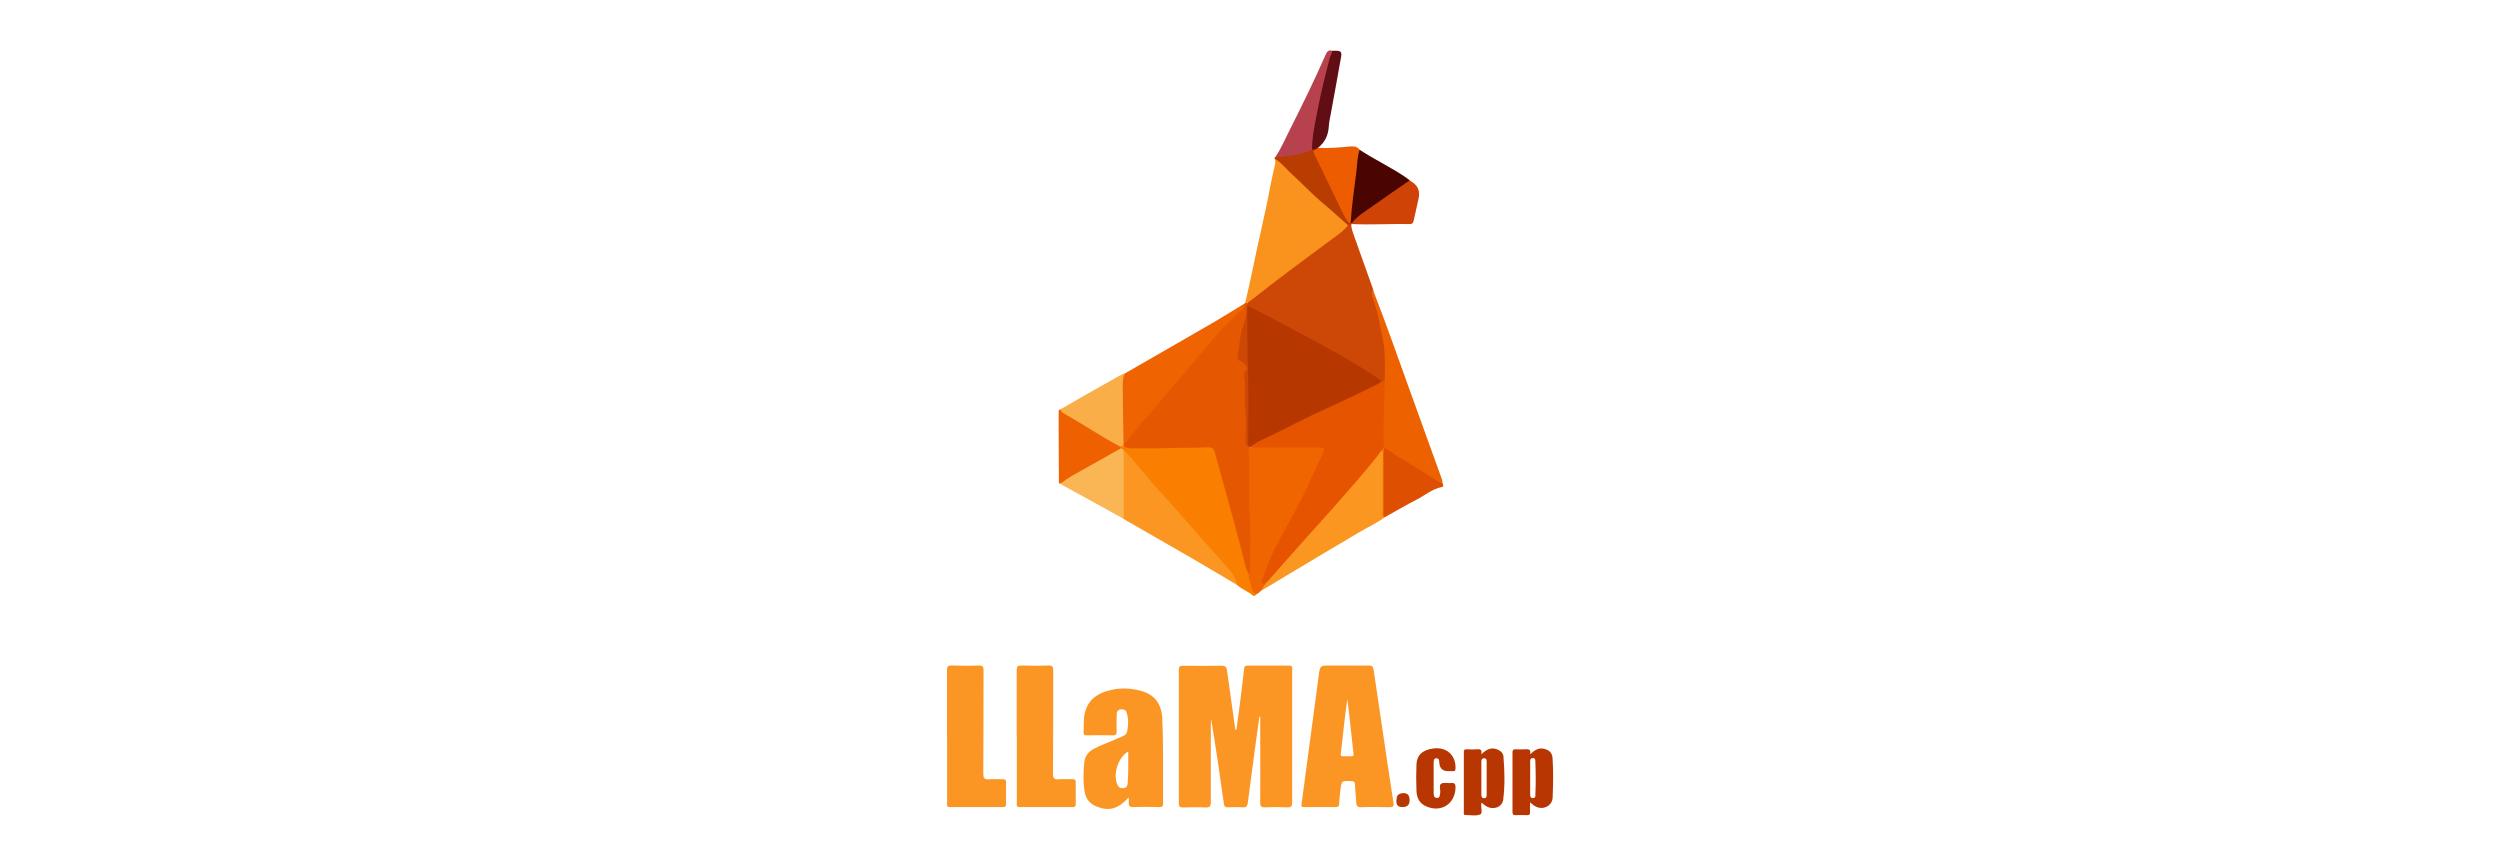
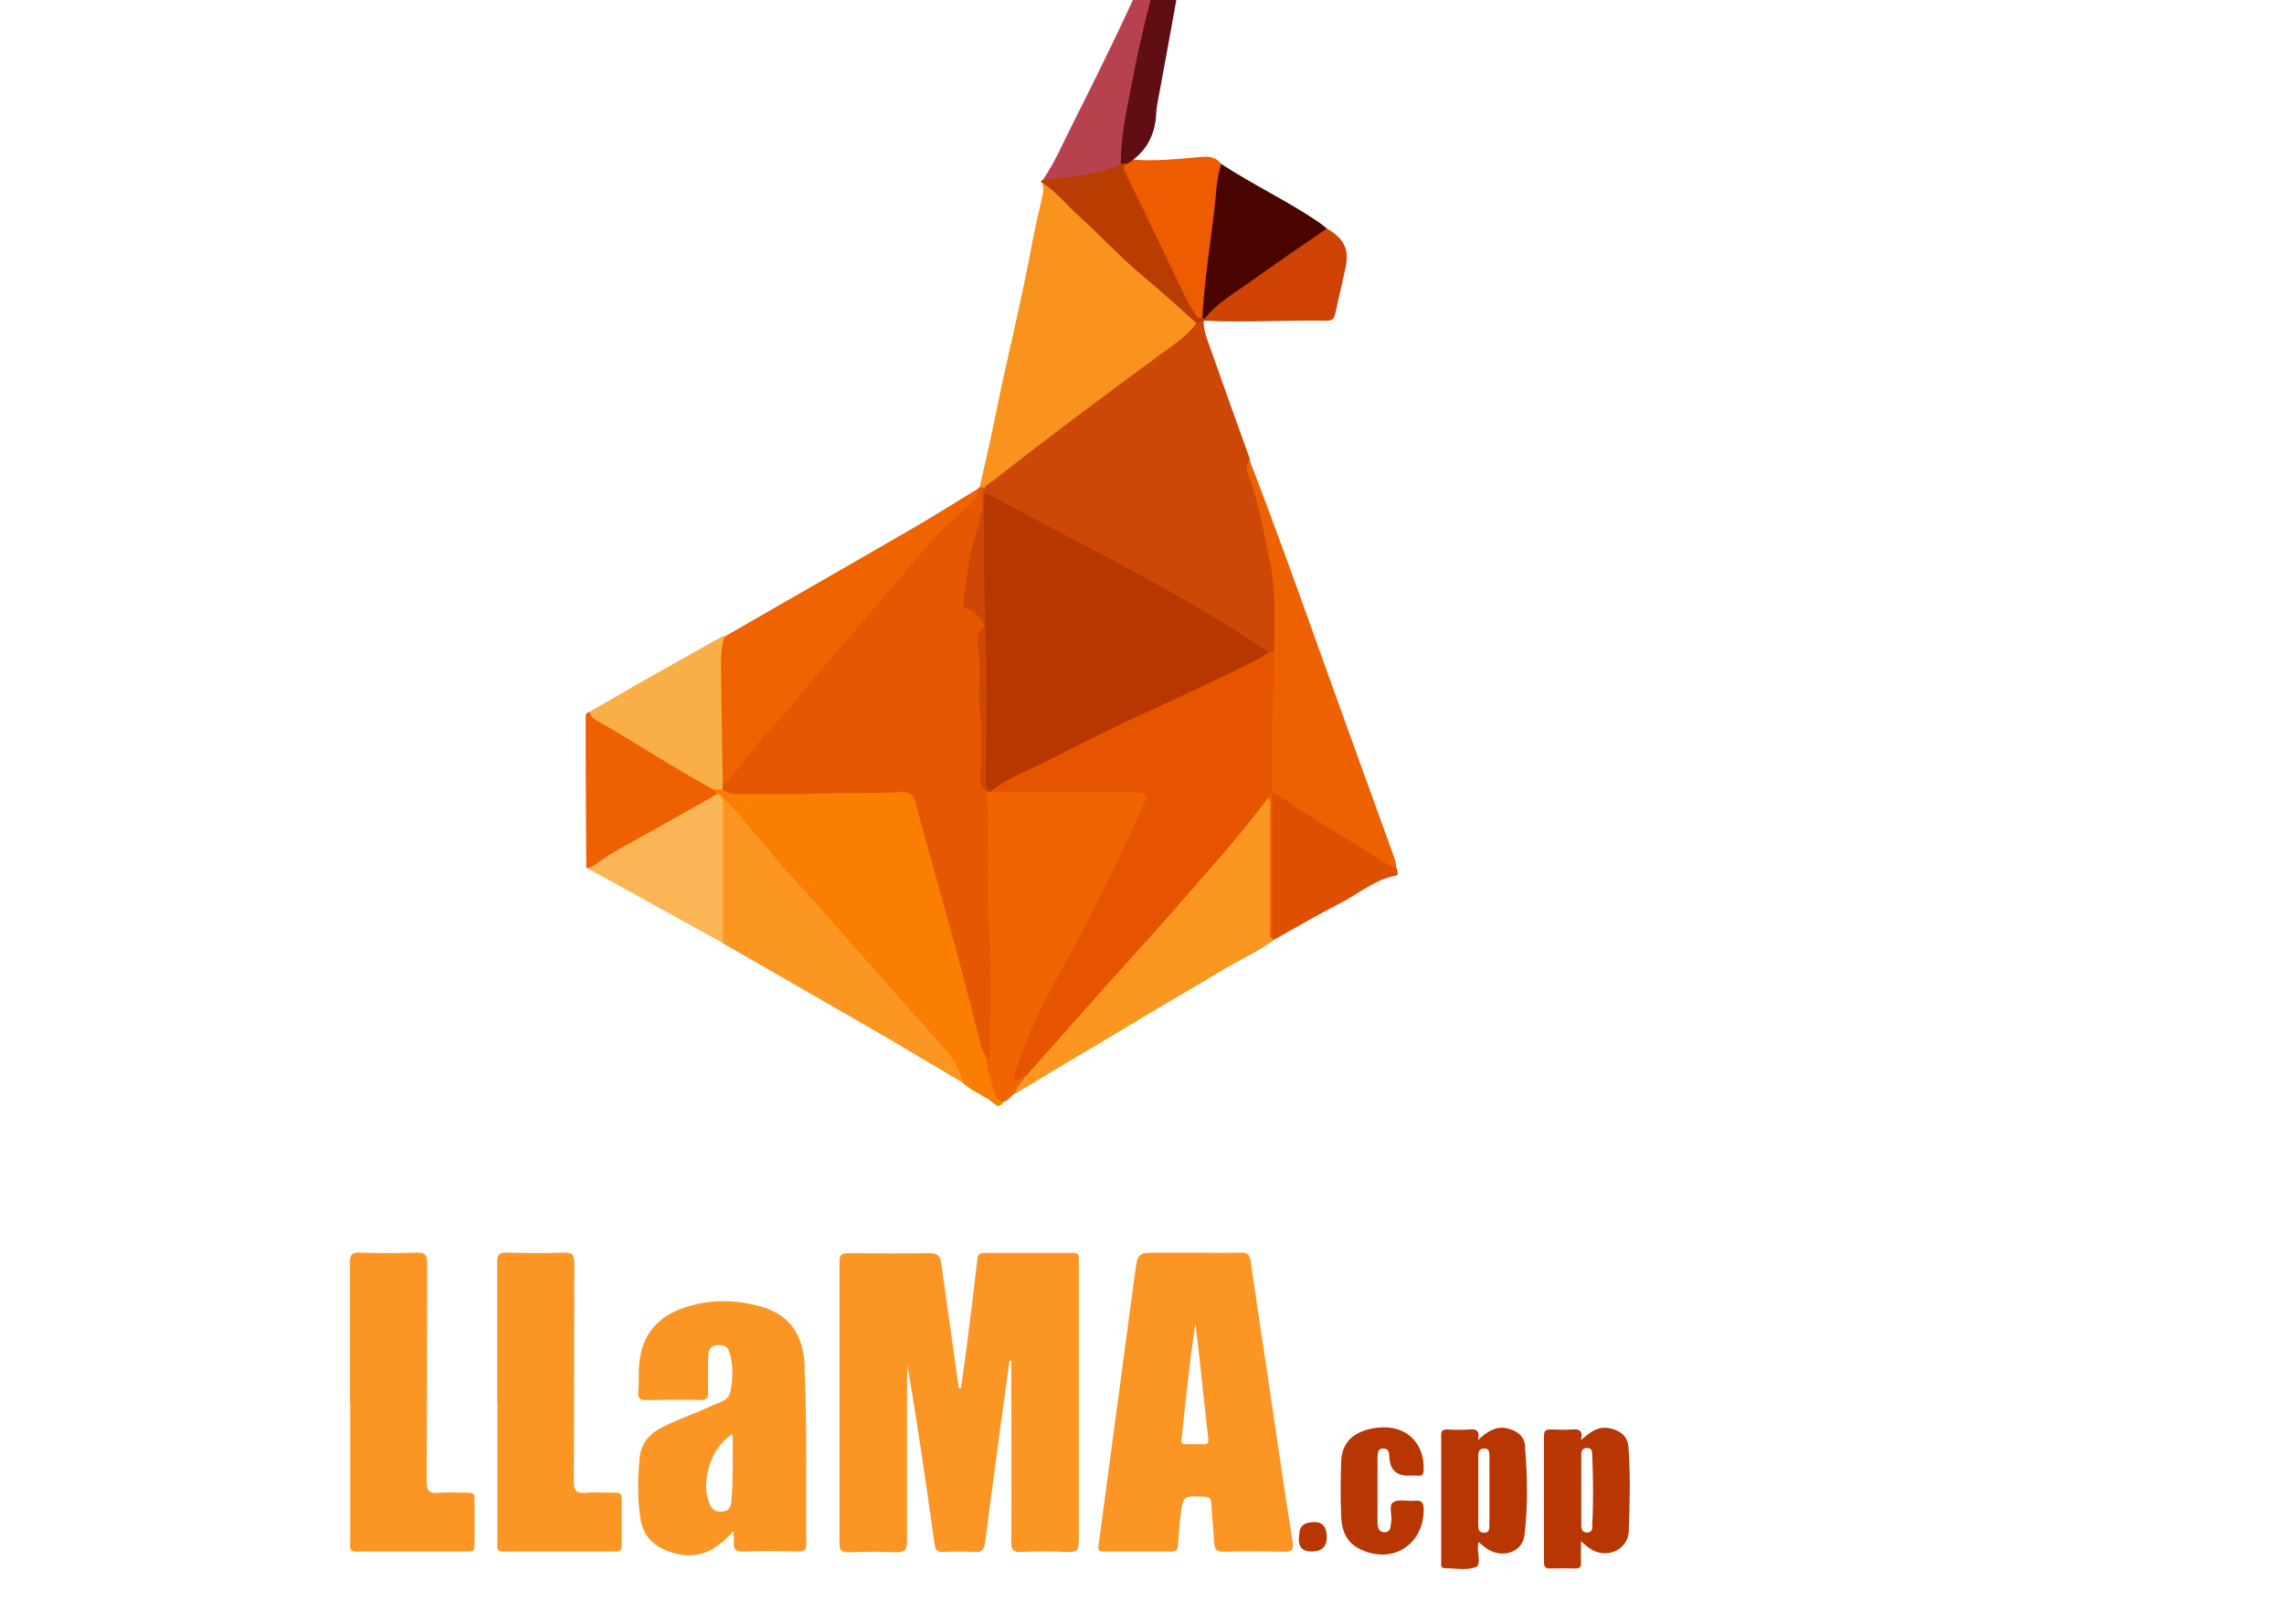
- <svg xmlns="http://www.w3.org/2000/svg" id="Layer_1" data-name="Layer 1" viewBox="0 0 208 72">
+ <svg xmlns="http://www.w3.org/2000/svg" id="Layer_1" data-name="Layer 1" viewBox="65 6 90 64">
  <defs>
    <style>
      .cls-1 {
        fill: #fa921e;
      }

      .cls-1, .cls-2, .cls-3, .cls-4, .cls-5, .cls-6, .cls-7, .cls-8, .cls-9, .cls-10, .cls-11, .cls-12, .cls-13, .cls-14, .cls-15, .cls-16, .cls-17, .cls-18, .cls-19, .cls-20, .cls-21, .cls-22, .cls-23 {
        stroke-width: 0px;
      }

      .cls-2 {
        fill: #fb9624;
      }

      .cls-3 {
        fill: #faae47;
      }

      .cls-4 {
        fill: #b93c00;
      }

      .cls-5 {
        fill: #cf4306;
      }

      .cls-6 {
        fill: #fb9620;
      }

      .cls-7 {
        fill: #e65400;
      }

      .cls-8 {
        fill: #ef6300;
      }

      .cls-9 {
        fill: #b8414e;
      }

      .cls-10 {
        fill: #cd4707;
      }

      .cls-11 {
        fill: #ef6001;
      }

      .cls-12 {
        fill: #4a0500;
      }

      .cls-13 {
        fill: #b73700;
      }

      .cls-14 {
        fill: #e55701;
      }

      .cls-15 {
        fill: #b73602;
      }

      .cls-16 {
        fill: #fa7f00;
      }

      .cls-17 {
        fill: #ed5c00;
      }

      .cls-18 {
        fill: #f16500;
      }

      .cls-19 {
        fill: #de4f02;
      }

      .cls-20 {
        fill: #ee6100;
      }

      .cls-21 {
        fill: #fab654;
      }

      .cls-22 {
        fill: #600e14;
      }

      .cls-23 {
        fill: #fb9623;
      }
    </style>
  </defs>
  <g id="_62CfAi" data-name="62CfAi">
    <g>
      <path class="cls-2" d="M102.87,60.7c.07-.54.15-1.07.22-1.61.15-1.15.29-2.3.42-3.45.02-.19.09-.26.28-.26,1.16,0,2.32,0,3.48,0,.18,0,.26.06.24.24,0,.07,0,.14,0,.21,0,3.63,0,7.27,0,10.9,0,.34-.07.46-.43.44-.61-.03-1.22-.03-1.82,0-.33.01-.42-.08-.41-.41.01-2.17,0-4.34,0-6.51v-.62s-.05,0-.07,0c-.12.87-.24,1.74-.36,2.61-.2,1.52-.41,3.03-.6,4.55-.04.27-.12.41-.44.38-.4-.03-.8-.02-1.2,0-.21,0-.31-.04-.35-.28-.33-2.36-.67-4.72-1.07-7.08,0,.17-.02.34-.02.52,0,2.14,0,4.28,0,6.42,0,.35-.1.44-.44.43-.62-.03-1.24-.02-1.86,0-.26,0-.36-.05-.36-.34,0-3.7,0-7.41,0-11.11,0-.29.1-.34.36-.34,1.06.01,2.13.02,3.19,0,.33,0,.42.12.46.41.23,1.64.46,3.27.69,4.91.02,0,.04,0,.06.01Z" />
      <path class="cls-14" d="M103.52,25.28s.06-.05.08-.08c.07-.05.13-.05.19.02.08.63-.05,1.24-.24,1.83-.26.81-.35,1.64-.45,2.47-.03.2.03.34.21.45.14.09.26.2.37.33.15.17.21.35.08.57-.11.19-.14.39-.1.6.09.49.07.99.06,1.48-.02,1.02.15,2.03.07,3.05-.04.45-.02.87.21,1.27.05.2.07.41.07.61-.05,3.08.13,6.16.08,9.25,0,.23.09.51-.21.65-.27-.09-.3-.34-.36-.56-.61-2.11-1.11-4.25-1.71-6.36-.3-1.05-.59-2.1-.89-3.15-.08-.27-.22-.39-.5-.38-1.08.04-2.15,0-3.23.05-1.07.04-2.15.04-3.22.02-.2,0-.42-.04-.57-.21-.05-.08-.05-.17-.03-.26,1.26-1.67,2.69-3.2,4.04-4.8,1.01-1.2,2.05-2.38,3.05-3.59.74-.89,1.53-1.74,2.39-2.51.25-.22.46-.47.61-.77Z" />
      <path class="cls-10" d="M103.93,37.22c-.36-.18-.31-.57-.29-.83.05-.8.06-1.58-.03-2.38-.06-.53,0-1.07-.01-1.61,0-.29.01-.57-.06-.86-.05-.18-.02-.38.02-.57.03-.15.29-.24.18-.42-.14-.22-.31-.45-.56-.52-.19-.06-.25-.15-.22-.32.15-.89.19-1.79.49-2.66.16-.46.29-.95.26-1.45-.01-.14,0-.28.09-.4.01-.14.13-.21.22-.28,1.88-1.47,3.77-2.92,5.7-4.31.84-.6,1.66-1.22,2.43-1.92.09-.05.18-.11.28-.03-.01.36.13.68.24,1,.52,1.48,1.05,2.95,1.58,4.43,0,.25.04.48.12.72.65,2.1,1.11,4.24.98,6.46,0,.12,0,.25-.06.37-.06.12-.16.18-.3.16-.93-.52-1.8-1.13-2.71-1.67-1.42-.85-2.9-1.59-4.35-2.4-1.18-.66-2.42-1.2-3.58-1.9-.39-.24-.44-.21-.44.23,0,1.19-.06,2.38.01,3.56.13,2.28.03,4.55.07,6.83,0,.22-.02.44.13.63.02.04.03.08.02.13-.06.05-.12.06-.18,0Z" />
      <path class="cls-2" d="M115.93,66.74c-.34-2.15-.65-4.31-.97-6.46-.23-1.53-.46-3.05-.68-4.58-.04-.25-.14-.34-.4-.33-.62.02-1.24,0-1.86,0h-1.37c-.81,0-.82,0-.93.82-.48,3.57-.95,7.13-1.43,10.7-.03.21,0,.26.21.26.88,0,1.77,0,2.65,0,.2,0,.26-.07.27-.26.02-.39.05-.77.1-1.15.1-.8.11-.79.94-.75.19,0,.26.06.27.26.02.51.09,1.02.11,1.53.01.29.11.39.42.38.77-.03,1.55-.02,2.32,0,.34,0,.41-.07.35-.42ZM112.46,62.92c-.25,0-.5,0-.74,0-.24,0-.16-.19-.15-.31.09-.85.18-1.69.28-2.54.07-.63.16-1.27.25-1.9.2,1.51.33,3.02.51,4.52.01.12.02.23-.14.23Z" />
      <path class="cls-2" d="M96.71,59.85c-.06-1.29-.63-2.05-1.75-2.36-.82-.23-1.67-.28-2.5-.09-1.24.28-2.17.92-2.28,2.45-.02.34,0,.69-.03,1.03-.01.23.06.31.3.3.72-.01,1.44-.02,2.15,0,.25,0,.3-.08.3-.31-.01-.48,0-.97.01-1.45,0-.2.09-.38.34-.4.21-.02.41.02.48.24.17.52.16,1.07.05,1.6-.08.37-.48.42-.77.56-.66.32-1.36.53-2,.88-.46.25-.74.6-.8,1.13-.08.8-.1,1.59.02,2.39.1.67.47,1.09,1.1,1.32.99.36,1.73.14,2.57-.79,0,.14.03.26.02.38-.04.31.05.44.4.42.72-.03,1.44-.02,2.15,0,.24,0,.31-.08.3-.31-.02-2.33.04-4.67-.07-7ZM93.82,65.17c-.02.22-.09.38-.33.4-.2.02-.38,0-.49-.22-.44-.84-.01-2.32.87-2.83-.01.92.03,1.78-.05,2.65Z" />
      <path class="cls-16" d="M93.48,37.13c.2.14.43.17.66.17,1.01,0,2.03.02,3.03-.02,1.1-.05,2.2,0,3.3-.06.37-.02.52.09.62.46.49,1.86,1.03,3.71,1.53,5.56.37,1.35.71,2.71,1.06,4.06.04.16.2.27.16.46.2.16.22.4.26.63.07.38.19.74.44,1.05-.09.12-.2.21-.34.08-.38-.34-.9-.49-1.27-.85-.84-1.67-2.27-2.86-3.44-4.26-1.33-1.58-2.75-3.09-4.1-4.65-.64-.74-1.24-1.51-1.93-2.21-.08-.09-.18-.15-.27-.23-.05-.07-.1-.14-.01-.22.11-.05.21-.04.3.03Z" />
      <path class="cls-1" d="M112.15,18.73c-.37.52-.91.86-1.41,1.23-2.21,1.62-4.41,3.26-6.57,4.96-.13.1-.27.19-.4.29-.06,0-.11,0-.17,0,.2-.89.41-1.77.59-2.66.47-2.36,1.07-4.7,1.5-7.07.11-.58.25-1.16.38-1.73.04-.18.06-.35,0-.53.19-.1.27.07.37.16,1.04.96,2.03,1.98,3.07,2.93.78.72,1.62,1.36,2.4,2.08.11.1.27.16.23.35Z" />
      <path class="cls-18" d="M104.55,49.43c-.45-.11-.38-.55-.51-.85-.11-.26-.13-.55-.19-.83.21-.03.16-.19.16-.32,0-1.42.07-2.85-.02-4.27-.11-1.74-.03-3.48-.06-5.21,0-.24-.13-.48,0-.73.05,0,.11,0,.16,0,.15-.13.34-.11.51-.11,1.67,0,3.34,0,5.01,0,.63,0,.74.18.48.76-.88,1.98-1.83,3.93-2.88,5.83-.76,1.36-1.51,2.73-2,4.23-.05.17-.24.41.15.45.15.16-.01.26-.08.37-.07.13-.19.23-.29.34-.16.11-.26.3-.47.34Z" />
      <path class="cls-2" d="M78.79,61.27c0-1.84,0-3.67,0-5.51,0-.31.08-.4.39-.39.75.02,1.49.03,2.24,0,.33-.01.41.09.41.41-.01,2.86,0,5.72-.02,8.58,0,.37.08.51.47.48.38-.04.77,0,1.16-.01.2,0,.27.06.26.26,0,.61,0,1.22,0,1.82,0,.18-.06.24-.24.24-1.48,0-2.96,0-4.43,0-.31,0-.23-.21-.23-.37,0-1.84,0-3.67,0-5.51Z" />
      <path class="cls-2" d="M84.59,61.27c0-1.84,0-3.67,0-5.51,0-.31.08-.4.39-.39.75.02,1.49.03,2.24,0,.33-.01.41.09.41.41-.01,2.86,0,5.72-.02,8.58,0,.37.08.51.47.48.38-.04.77,0,1.16-.01.2,0,.27.06.26.26,0,.61,0,1.22,0,1.82,0,.18-.06.24-.24.24-1.48,0-2.96,0-4.43,0-.31,0-.23-.21-.23-.37,0-1.84,0-3.67,0-5.51Z" />
      <path class="cls-23" d="M93.49,37.47c.52.41.88.98,1.32,1.46.45.48.83,1.02,1.28,1.51,1.39,1.5,2.73,3.05,4.08,4.59.69.78,1.4,1.55,2.08,2.34.33.38.58.8.68,1.3-1.21-.71-2.41-1.44-3.62-2.14-1.94-1.12-3.88-2.23-5.82-3.35-.11-.13-.14-.3-.14-.46,0-1.61,0-3.21,0-4.82,0-.15,0-.3.13-.42Z" />
      <path class="cls-8" d="M103.52,25.28c.03.21-.05.37-.21.51-.41.39-.83.77-1.23,1.16-.63.63-1.18,1.33-1.77,2.01-.62.72-1.23,1.44-1.84,2.16-.7.82-1.43,1.63-2.1,2.48-.45.57-.97,1.08-1.45,1.63-.41.48-.76,1.01-1.17,1.48-.08.09-.13.17-.26.18-.13-.11-.14-.27-.13-.42.05-1.41-.12-2.81-.08-4.22,0-.4-.04-.84.29-1.17,2.48-1.43,4.97-2.85,7.45-4.29.84-.49,1.67-1.01,2.5-1.52Z" />
      <path class="cls-6" d="M105.01,49.08c.04-.28.28-.44.41-.67.06-.38.38-.59.61-.85,1.78-2.05,3.67-4,5.42-6.08,1.08-1.27,2.21-2.5,3.23-3.82.1-.13.2-.35.42-.13.09.2.06.41.06.61.01,1.58-.02,3.17.02,4.75,0,.05.02.1.03.15-.64.47-1.36.79-2.03,1.19-1.39.84-2.8,1.64-4.19,2.49-1.04.63-2.09,1.23-3.12,1.87-.28.17-.57.34-.85.5Z" />
      <path class="cls-20" d="M115.21,31.67c0-1.19.08-2.4-.18-3.57-.24-1.1-.41-2.23-.82-3.3-.1-.25-.12-.48.01-.71,1.1,2.84,2.11,5.7,3.14,8.57.84,2.34,1.69,4.68,2.54,7.03.06.17.13.34.11.52-.25.13-.42-.06-.6-.17-.7-.41-1.37-.89-2.07-1.29-.67-.38-1.32-.8-1.96-1.24-.11-.08-.24-.14-.31-.27-.07-.13-.08-.26-.08-.4-.04-1.6.04-3.19.08-4.79,0-.14.05-.27.12-.39Z" />
      <path class="cls-3" d="M93.56,31.08c-.13.35-.15.73-.15,1.09.01,1.57.05,3.14.07,4.71,0,.08,0,.16-.01.24-.11,0-.22,0-.32.01-.29.06-.5-.13-.71-.26-1.29-.81-2.61-1.56-3.91-2.36-.16-.1-.39-.19-.27-.47.69-.4,1.37-.8,2.06-1.19,1.03-.58,2.06-1.16,3.09-1.74.05-.03.1-.03.15-.05Z" />
      <path class="cls-21" d="M93.49,37.47c0,1.9,0,3.8,0,5.7-1.02-.56-2.04-1.12-3.06-1.69-.78-.43-1.55-.86-2.33-1.28.5-.39,1.02-.74,1.58-1.03,1.07-.56,2.11-1.18,3.17-1.75.12-.06.23-.17.38-.11.12,0,.2.05.25.16Z" />
      <path class="cls-11" d="M93.24,37.31c-1.09.61-2.17,1.23-3.26,1.83-.54.3-1.08.59-1.57.97-.09.07-.19.1-.31.1,0-1.46-.02-2.91-.02-4.37,0-.49,0-.99,0-1.48,0-.13-.03-.29.18-.3,0,.16.09.25.22.32,1.58.89,3.08,1.91,4.68,2.76.03.05.06.11.08.16Z" />
      <path class="cls-15" d="M129.17,63.05c-.03-.44-.31-.66-.71-.75-.45-.11-.79.12-1.16.46.09-.41-.1-.44-.37-.42-.27.02-.55.01-.83,0-.2,0-.26.06-.26.26,0,1.66,0,3.32,0,4.97,0,.17.04.25.23.25.33-.01.66-.01,1,0,.19,0,.24-.07.23-.24-.01-.26,0-.51,0-.83.15.12.23.21.33.27.67.47,1.52.06,1.55-.66.04-1.11.07-2.21-.01-3.31ZM127.75,66.15c0,.12-.03.25-.21.25-.19,0-.23-.12-.23-.28,0-.47,0-.94,0-1.41s0-.91,0-1.37c0-.16.05-.27.23-.27.18,0,.2.13.2.25.04.94.05,1.88,0,2.81Z" />
      <path class="cls-15" d="M125.1,63c-.03-.36-.26-.56-.59-.67-.5-.17-.88.06-1.27.43.08-.36-.06-.45-.33-.42-.29.02-.58.02-.87,0-.21,0-.26.07-.25.27,0,1.64,0,3.29,0,4.93,0,.11-.05.27.15.27.41,0,.87.1,1.22-.05.22-.09.04-.58.08-.89,0-.01,0-.03.02-.09.14.11.25.21.38.29.6.36,1.35.09,1.43-.55.14-1.17.12-2.34.02-3.51ZM123.69,66.12c0,.13,0,.29-.21.29-.22,0-.23-.16-.23-.32,0-.46,0-.91,0-1.37v-1.32c0-.16.02-.31.24-.31.21,0,.2.17.2.3,0,.91,0,1.82,0,2.73Z" />
      <path class="cls-19" d="M115.21,37.3c.41.14.71.46,1.08.68,1.1.64,2.17,1.34,3.25,2.01.15.09.3.19.49.21,0,.11.15.28-.07.32-.79.16-1.39.68-2.08,1.04-.9.46-1.78.98-2.66,1.47-.03,0-.05-.02-.08-.02-.07-.14-.04-.3-.04-.45,0-1.74,0-3.47,0-5.21.02-.06.06-.08.13-.06Z" />
      <path class="cls-12" d="M113.12,12.46c1.25.82,2.61,1.46,3.85,2.3.11.08.21.17.32.25,0,.15-.12.21-.22.27-1.25.8-2.43,1.7-3.66,2.54-.23.16-.44.33-.63.53-.1.11-.2.23-.38.22-.06-.04-.09-.1-.11-.17-.09-.72.11-1.42.18-2.13.11-1.04.25-2.08.38-3.11.03-.25,0-.53.26-.7Z" />
      <path class="cls-17" d="M113.12,12.46c-.2.62-.2,1.27-.28,1.91-.17,1.37-.38,2.73-.46,4.11-.2.23-.28,0-.36-.11-.41-.57-.68-1.23-.99-1.86-.59-1.2-1.13-2.42-1.72-3.62-.08-.16-.2-.32,0-.48.09-.07.17-.17.31-.12.89.07,1.78-.02,2.66-.1.35-.03.62-.02.84.27Z" />
      <path class="cls-9" d="M106.09,13.09c.47-.67.78-1.42,1.15-2.15,1.06-2.1,2.1-4.22,3.05-6.38.09-.21.21-.44.52-.34.11.13.05.26.02.39-.53,1.83-.93,3.68-1.29,5.55-.14.76-.2,1.53-.31,2.29-.07.15-.2.22-.35.27-.83.28-1.69.4-2.56.46-.08,0-.16-.03-.23-.08Z" />
      <path class="cls-5" d="M112.47,18.56c.5-.65,1.22-1.03,1.86-1.5.97-.7,1.97-1.37,2.95-2.05.66.37.89.8.75,1.49-.13.62-.28,1.23-.41,1.85-.04.18-.1.29-.32.29-1.61-.03-3.22.08-4.82,0-.03-.02-.04-.03-.03-.05,0-.02.02-.03.03-.03Z" />
      <path class="cls-4" d="M112.47,18.56s0,.05,0,.08c0,0-.03.02-.03.02,0,0-.04,0-.04,0-.09.02-.17.05-.26.07-.67-.59-1.32-1.2-2-1.76-.92-.76-1.73-1.64-2.61-2.44-.49-.44-.89-.97-1.45-1.32-.07-.04-.1-.08,0-.11.92-.1,1.85-.18,2.74-.48.12-.04.24-.07.33-.16.08-.09.17-.09.25-.01-.07.08-.17.12-.09.29.83,1.69,1.64,3.4,2.46,5.1.11.22.26.42.39.63.06.1.14.06.21.02.03.03.06.05.09.08Z" />
      <path class="cls-15" d="M119.28,64.73c0,.41,0,.83,0,1.24,0,.19.02.42.28.42.25,0,.23-.23.26-.4.05-.27-.12-.65.08-.78.2-.14.56-.03.84-.06.3-.03.36.08.36.37-.02,1.41-1.29,2.17-2.56,1.51-.5-.26-.67-.73-.69-1.24-.03-.73-.03-1.46,0-2.2.03-.77.52-1.21,1.43-1.32,1.08-.13,1.84.56,1.82,1.63,0,.19-.04.29-.25.26-.12-.01-.25,0-.37,0q-.68,0-.73-.69c-.01-.16,0-.37-.22-.38-.27-.01-.24.22-.25.39,0,.41,0,.83,0,1.24Z" />
      <path class="cls-22" d="M109.41,12.44c-.08,0-.17,0-.25.01.01-1.09.24-2.16.45-3.22.28-1.49.65-2.96,1.03-4.42.05-.2.21-.36.17-.58.08,0,.17-.01.25-.01.52,0,.6.08.51.57-.27,1.54-.56,3.09-.84,4.63-.06.35-.15.7-.17,1.06-.04.76-.32,1.38-.94,1.84-.07.05-.14.09-.21.14Z" />
      <path class="cls-15" d="M117.28,66.59q0,.56-.6.56t-.48-.68q0-.48.6-.48.48,0,.48.6Z" />
      <path class="cls-13" d="M104.1,37.14c-.33.01-.25-.23-.25-.41,0-1.99.05-3.98-.02-5.97-.06-1.61-.05-3.23-.06-4.84,0-.52,0-.53.44-.29,2.15,1.14,4.32,2.27,6.45,3.44,1.4.77,2.77,1.59,4.09,2.48.08.05.17.09.21.19-.05.22-.25.28-.42.37-1.19.62-2.4,1.18-3.61,1.73-1.64.75-3.26,1.55-4.87,2.36-.6.3-1.23.57-1.8.92-.05.03-.1.04-.16.02Z" />
      <path class="cls-7" d="M104.1,37.14c.62-.49,1.37-.75,2.06-1.1,1.38-.7,2.76-1.4,4.17-2.04,1.37-.63,2.74-1.27,4.09-1.94.18-.09.36-.21.53-.31.08-.03.17-.05.25-.08,0,1.71-.13,3.41-.08,5.12,0,.18-.02.36.08.52h-.04s-.04,0-.04,0c-.06.05-.1.11-.17.16-1.16,1.56-2.47,2.99-3.74,4.45-.95,1.09-1.93,2.15-2.89,3.23-.97,1.09-1.93,2.18-2.9,3.27-.04,0-.08.01-.12.03-.09.03-.16.19-.28.08-.1-.09-.02-.22,0-.31.17-.51.35-1.01.56-1.51.51-1.22,1.18-2.36,1.81-3.52.63-1.17,1.25-2.36,1.79-3.58.27-.6.57-1.19.84-1.79.23-.52.19-.59-.37-.59-1.85,0-3.7,0-5.55,0,0-.03,0-.05,0-.08Z" />
      <path class="cls-20" d="M114.96,37.46c0-.11.06-.16.17-.16,0,1.9,0,3.81,0,5.71-.14-.12-.08-.28-.08-.42,0-1.55,0-3.1,0-4.66,0-.16.06-.33-.08-.47Z" />
    </g>
  </g>
</svg>
